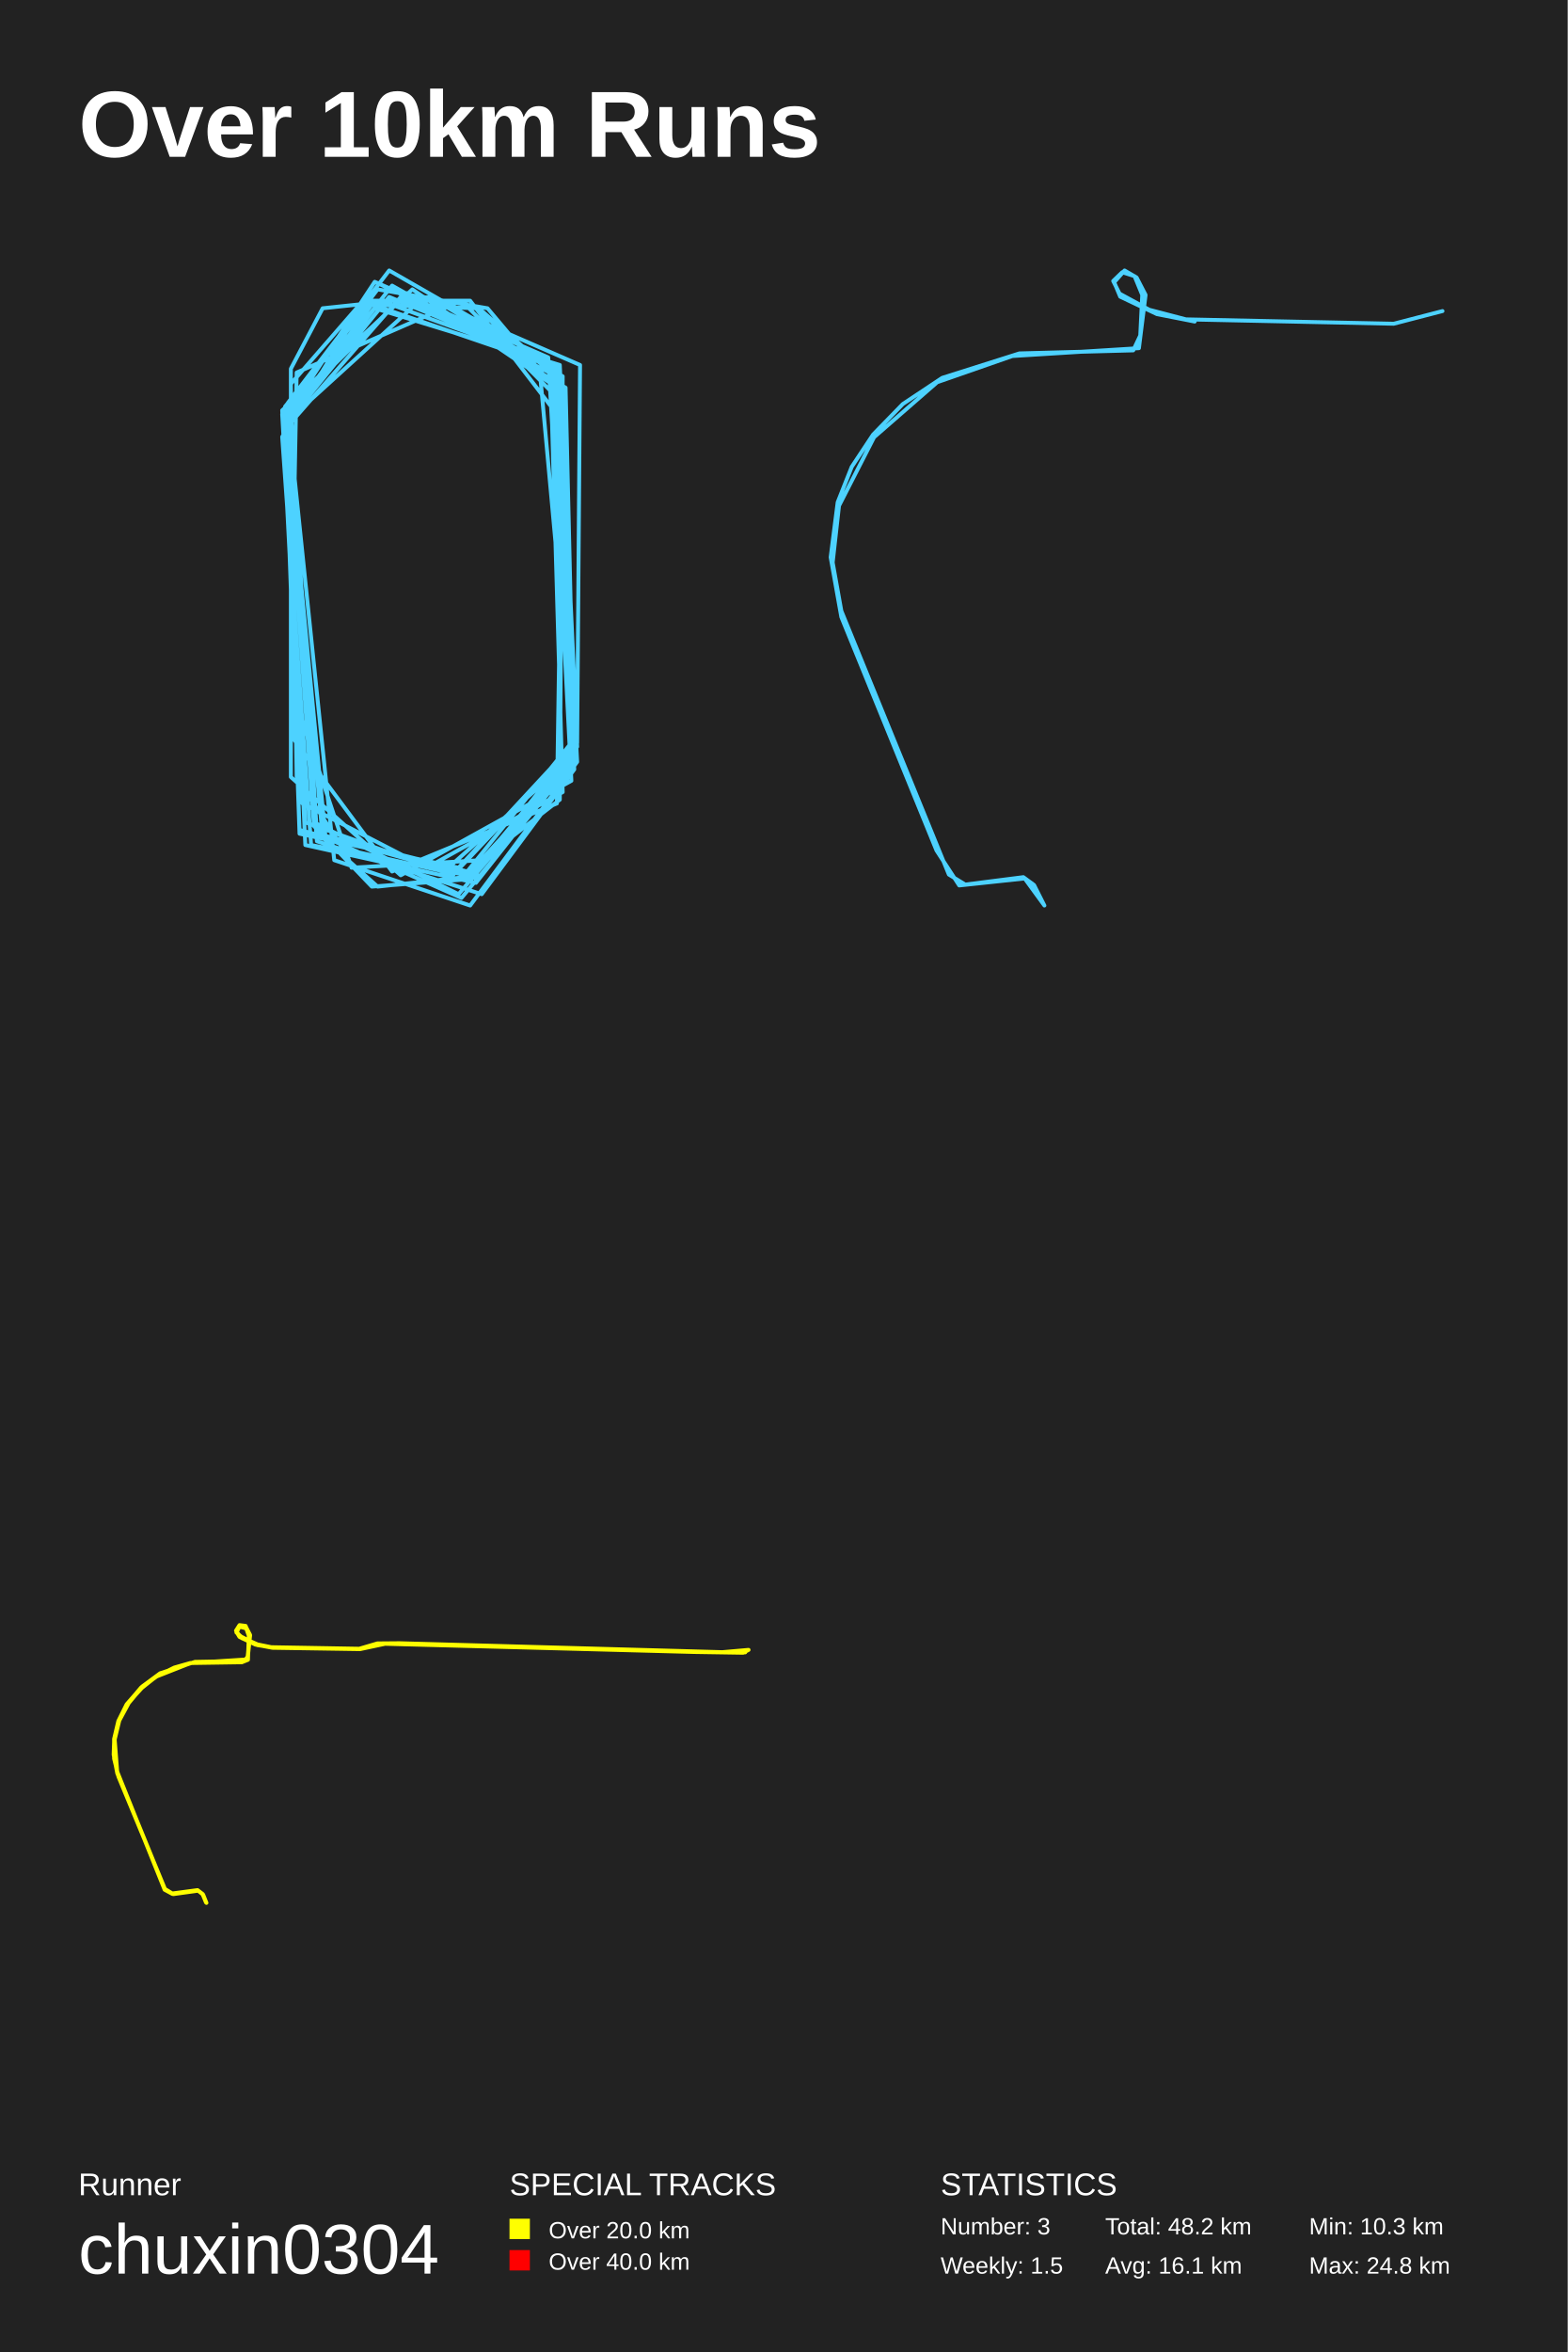
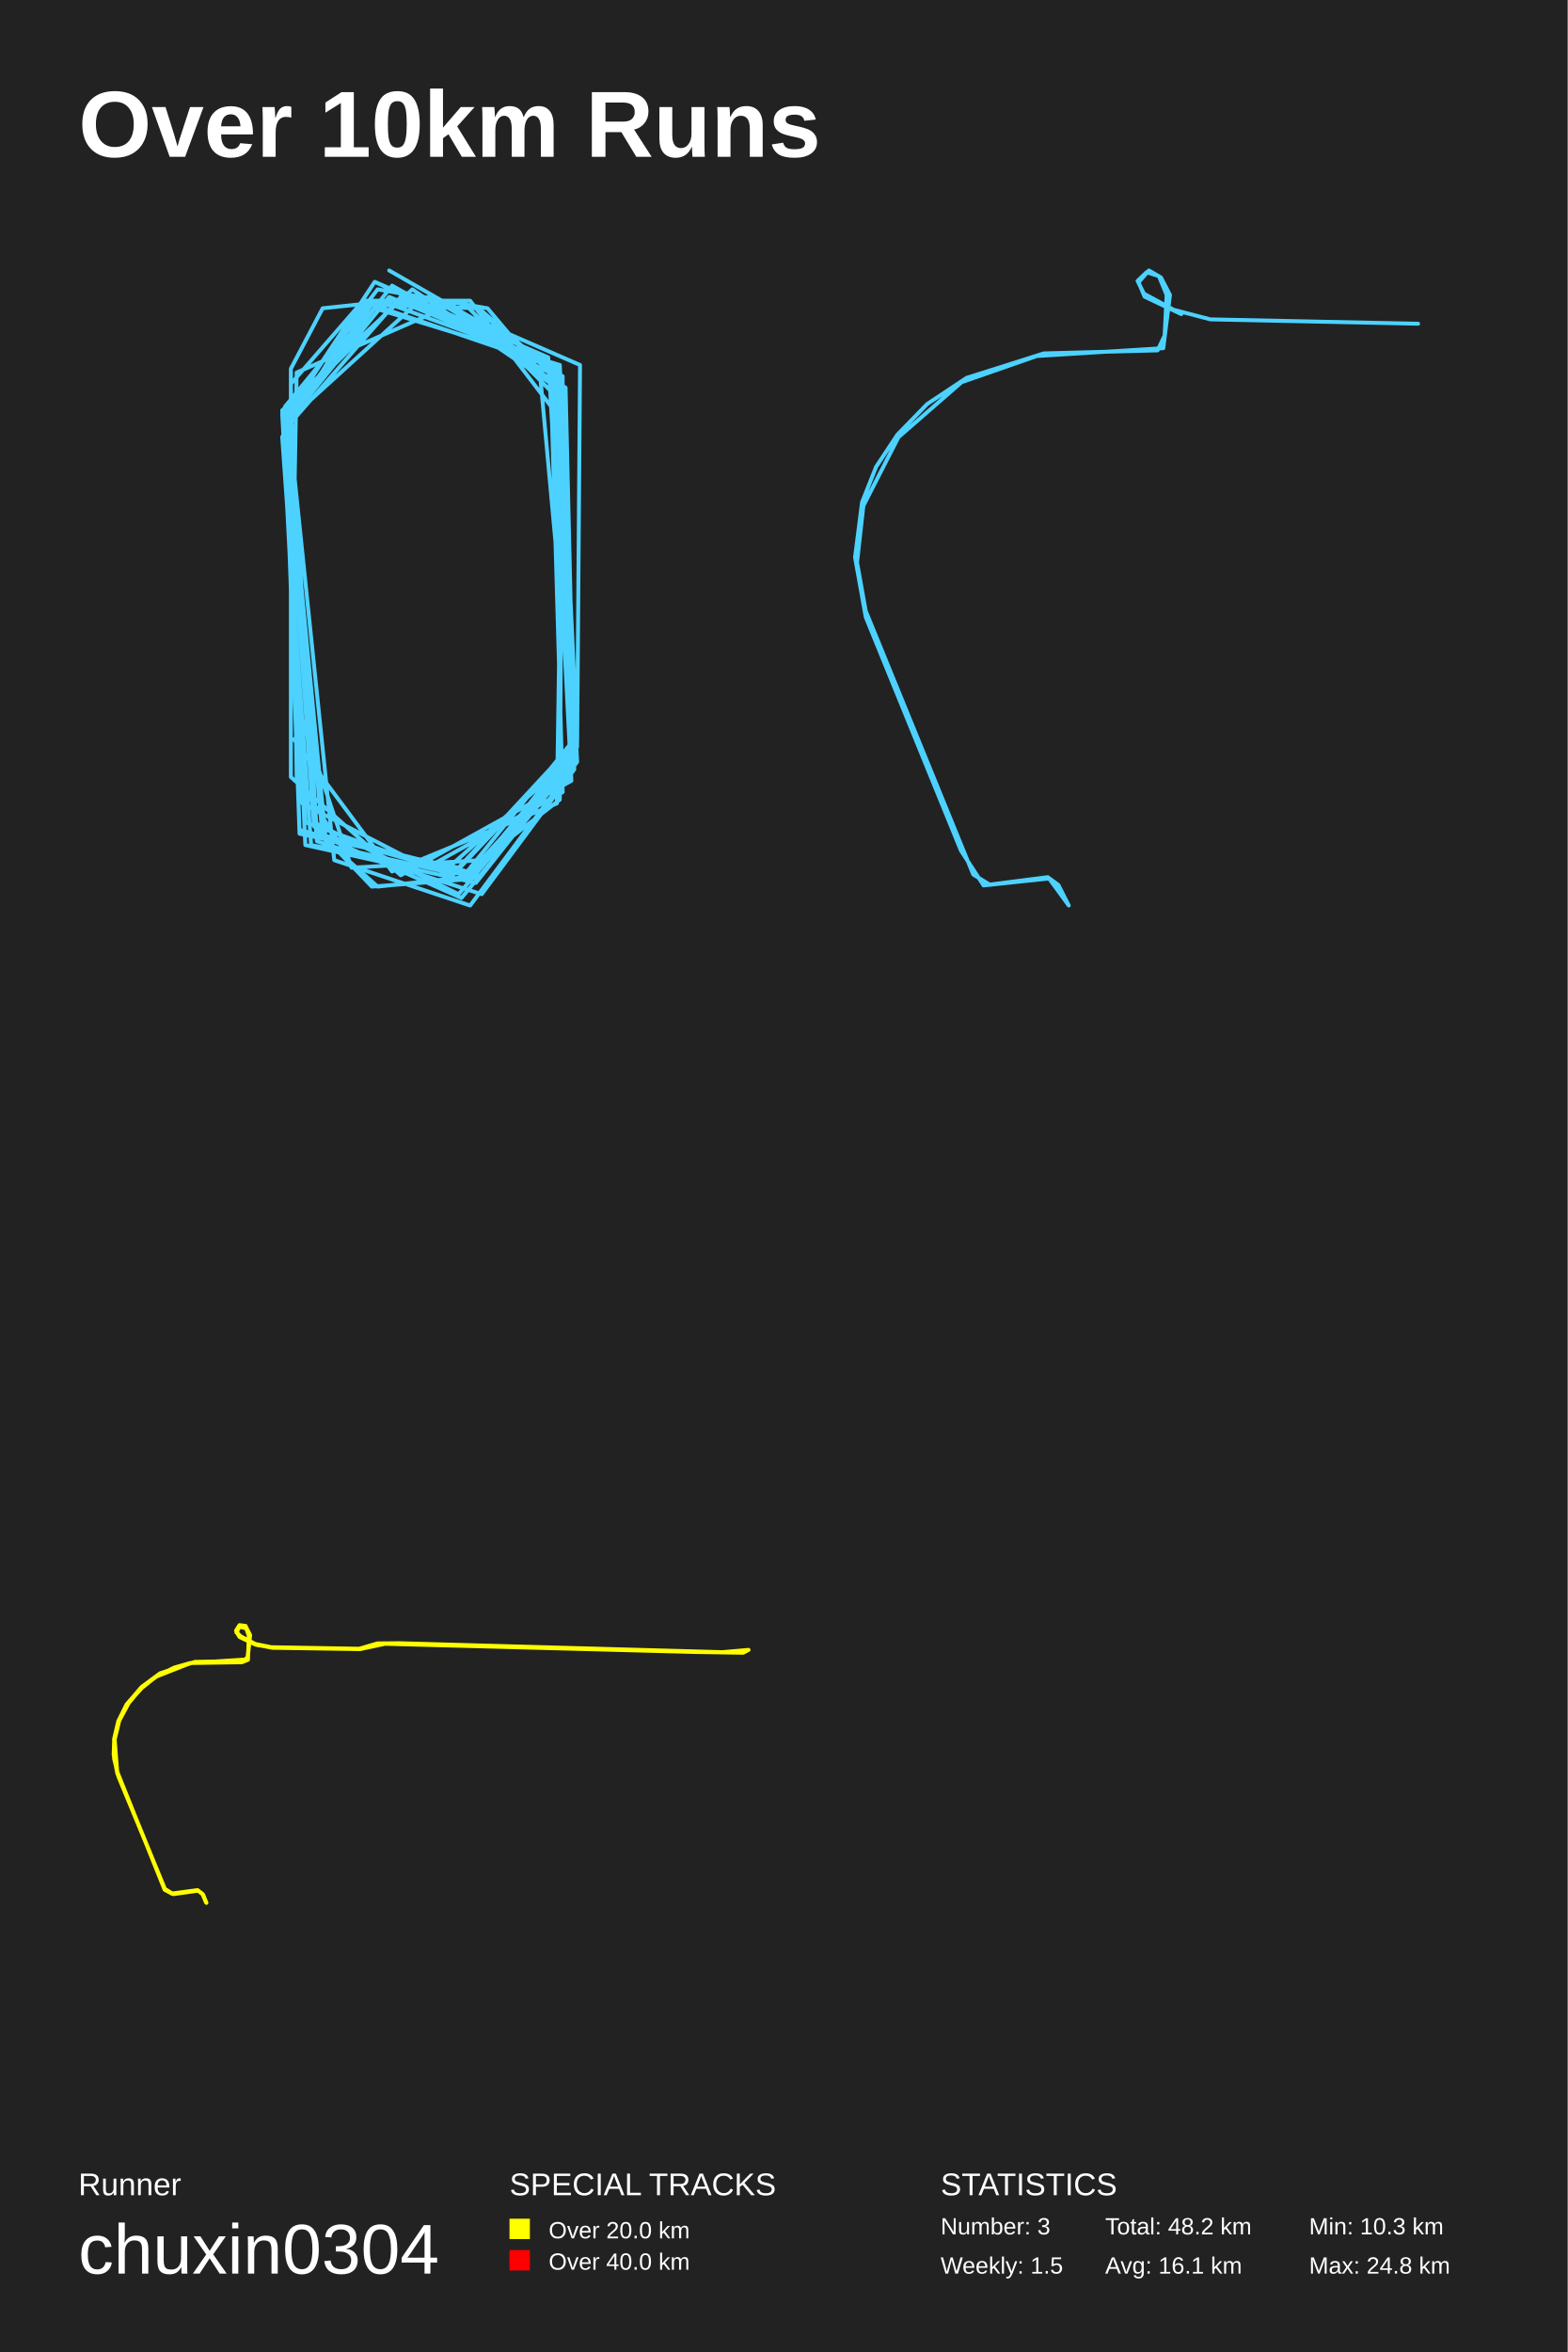
<svg xmlns="http://www.w3.org/2000/svg" baseProfile="full" height="300mm" version="1.1" viewBox="0,0,200,300" width="200mm">
  <defs />
  <rect fill="#222222" height="300" width="200" x="0" y="0" />
  <text fill="#FFFFFF" style="font-size:12px; font-family:Arial; font-weight:bold;" x="10" y="20">Over 10km Runs</text>
  <text fill="#FFFFFF" style="font-size:4px; font-family:Arial" x="10" y="280">Runner</text>
  <text fill="#FFFFFF" style="font-size:9px; font-family:Arial" x="10" y="290">chuxin0304</text>
  <text fill="#FFFFFF" style="font-size:4px; font-family:Arial" x="65" y="280">SPECIAL TRACKS</text>
  <rect fill="yellow" height="2.6" width="2.6" x="65" y="283" />
  <text fill="#FFFFFF" style="font-size:3px; font-family:Arial" x="70" y="285.5">Over 20.0 km</text>
  <rect fill="red" height="2.6" width="2.6" x="65" y="287" />
  <text fill="#FFFFFF" style="font-size:3px; font-family:Arial" x="70" y="289.5">Over 40.0 km</text>
  <text fill="#FFFFFF" style="font-size:4px; font-family:Arial" x="120" y="280">STATISTICS</text>
  <text fill="#FFFFFF" style="font-size:3px; font-family:Arial" x="120" y="285">Number: 3</text>
  <text fill="#FFFFFF" style="font-size:3px; font-family:Arial" x="120" y="290">Weekly: 1.5</text>
  <text fill="#FFFFFF" style="font-size:3px; font-family:Arial" x="141" y="285">Total: 48.2 km</text>
  <text fill="#FFFFFF" style="font-size:3px; font-family:Arial" x="141" y="290">Avg: 16.1 km</text>
  <text fill="#FFFFFF" style="font-size:3px; font-family:Arial" x="167" y="285">Min: 10.3 km</text>
  <text fill="#FFFFFF" style="font-size:3px; font-family:Arial" x="167" y="290">Max: 24.8 km</text>
-   <polyline fill="none" opacity="1" points="37.107,55.232 37.476,94.286 50.019,111.161 71.048,102.482 71.786,53.786 59.981,38.357 46.33,38.357 37.107,48.964 37.845,99.107 43.748,108.268 56.66,111.161 72.893,96.697 71.786,49.929 52.602,36.911 36,52.339 38.583,102.482 54.447,110.679 71.786,101.036 70.311,49.929 58.874,38.357 37.845,47.518 37.107,87.536 44.854,110.679 61.456,109.714 71.417,102 71.786,48 54.816,37.875 41.165,39.321 37.107,47.036 37.107,99.107 51.126,111.643 72.893,99.589 70.311,48.964 62.194,39.321 48.175,36.911 36,52.822 38.952,104.893 57.767,111.643 73.262,95.25 68.835,47.036 50.019,36.429 36.369,53.786 38.214,106.339 58.505,110.679 73.262,94.768 71.048,48 51.126,37.875 36.369,54.75 38.214,105.857 59.981,111.643 73.262,95.732 71.048,48 61.087,39.321 46.33,38.839 36,55.714 39.689,107.786 59.612,111.643 73.262,96.697 72.155,49.447 51.864,37.393 36.738,52.339 40.427,106.339 59.612,111.161 73.262,94.286 70.68,46.554 49.651,37.875 36.369,54.268 40.058,105.375 47.437,113.089 59.981,112.125 73.631,94.768 74,46.554 54.078,37.875 37.107,53.304 40.427,106.339 61.087,112.125 73.631,95.25 71.417,46.554 47.806,39.321 36.369,53.786 41.165,106.822 48.175,113.089 61.456,111.643 73.631,94.768 71.417,47.036 47.806,35.946 36.738,52.822 42.641,109.714 59.981,115.5 73.631,97.179 71.048,46.554 48.544,38.357 37.107,52.339 40.058,104.893 58.505,114.054 73.262,96.697 71.417,47.036 47.437,38.839 36.369,53.786 40.427,107.304 61.456,114.054 73.262,98.143 70.311,47.518 60.718,39.321 47.068,38.839 36.369,51.857 38.952,107.786 60.718,112.607 72.893,97.179 69.942,45.589 47.806,35.946 36.369,53.304 41.534,106.822 58.874,114.536 73.262,97.179 70.68,46.554 49.651,34.5 36.738,51.375" stroke="#4DD2FF" stroke-dasharray="none" stroke-linecap="round" stroke-linejoin="round" stroke-width="0.5" />
-   <polyline fill="none" opacity="1" points="184.027,39.678 177.807,41.292 151.306,40.736 146.619,39.511 142.827,37.451 142.018,35.836 143.168,34.723 144.744,35.224 145.724,37.618 145.469,42.796 144.574,44.689 130.045,45.078 120.203,48.196 115.176,51.536 111.384,55.434 108.657,59.553 106.868,64.063 105.973,71.077 107.336,78.704 119.479,108.486 122.376,112.939 130.727,112.049 133.241,115.5 131.92,112.884 130.557,111.882 123.143,112.828 121.055,111.548 107.336,77.925 106.229,71.745 107.038,64.508 111.512,55.768 119.564,48.753 129.151,45.412 145.298,44.41 146.15,37.618 145.0,35.391 143.466,34.5 142.145,36.003 142.912,37.841 147.599,40.068 152.413,41.014" stroke="#4DD2FF" stroke-dasharray="none" stroke-linecap="round" stroke-linejoin="round" stroke-width="0.5" />
-   <polyline fill="none" opacity="1" points="32.841,209.74 30.927,208.89 30.165,208.235 30.555,207.482 31.41,207.701 31.8,208.793 31.614,211.294 31.187,211.853 24.869,211.974 20.428,213.431 18.124,215.131 16.154,217.389 15.095,219.526 14.574,221.735 14.5,223.799 14.965,226.203 21.041,240.94 22.119,241.596 25.278,241.159 25.854,241.62 26.281,242.664 25.872,241.596 25.203,241.086 21.914,241.523 21.041,240.964 15.02,226.251 14.574,224.018 14.649,221.662 15.169,219.55 16.544,217 18.384,214.985 20.242,213.65 24.367,212.12 31.558,211.659 31.893,208.526 31.298,207.531 30.592,207.458 30.165,208.138 30.555,208.793 32.581,209.765 34.755,210.177 45.941,210.347 49.119,209.667 88.606,210.712 94.812,210.809 95.5,210.444 92.155,210.736 50.958,209.595 48.152,209.619 45.83,210.299 34.606,210.104 32.581,209.692 30.518,208.623 30.109,207.992 30.555,207.288 31.336,207.385 31.744,208.478 31.633,211.707 30.852,212.023 24.33,212.12 19.889,213.868 17.993,215.252 16.154,217.438 15.15,219.429 14.556,221.808 14.556,224.309 15.113,226.616 21.06,240.989 22.1,241.596 25.241,241.134 25.909,241.644 26.337,242.712 25.835,241.596 25.203,241.11 21.989,241.571 21.004,241.037 14.946,225.96 14.63,221.881 15.225,219.429 16.228,217.462 17.882,215.471 19.889,213.868 22.23,212.703 24.274,212.12 31.577,211.683 31.912,208.55 31.373,207.506 30.611,207.409 30.183,208.138 30.834,208.939 32.841,209.837 35.052,210.177 46.015,210.323 48.673,209.619 92.527,210.76 95.073,210.76" stroke="yellow" stroke-dasharray="none" stroke-linecap="round" stroke-linejoin="round" stroke-width="0.5" />
+   <polyline fill="none" opacity="1" points="37.476,94.286 50.019,111.161 71.048,102.482 71.786,53.786 59.981,38.357 46.33,38.357 37.107,48.964 37.845,99.107 43.748,108.268 56.66,111.161 72.893,96.697 71.786,49.929 52.602,36.911 36,52.339 38.583,102.482 54.447,110.679 71.786,101.036 70.311,49.929 58.874,38.357 37.845,47.518 37.107,87.536 44.854,110.679 61.456,109.714 71.417,102 71.786,48 54.816,37.875 41.165,39.321 37.107,47.036 37.107,99.107 51.126,111.643 72.893,99.589 70.311,48.964 62.194,39.321 48.175,36.911 36,52.822 38.952,104.893 57.767,111.643 73.262,95.25 68.835,47.036 50.019,36.429 36.369,53.786 38.214,106.339 58.505,110.679 73.262,94.768 71.048,48 51.126,37.875 36.369,54.75 38.214,105.857 59.981,111.643 73.262,95.732 71.048,48 61.087,39.321 46.33,38.839 36,55.714 39.689,107.786 59.612,111.643 73.262,96.697 72.155,49.447 51.864,37.393 36.738,52.339 40.427,106.339 59.612,111.161 73.262,94.286 70.68,46.554 49.651,37.875 36.369,54.268 40.058,105.375 47.437,113.089 59.981,112.125 73.631,94.768 74,46.554 54.078,37.875 37.107,53.304 40.427,106.339 61.087,112.125 73.631,95.25 71.417,46.554 47.806,39.321 36.369,53.786 41.165,106.822 48.175,113.089 61.456,111.643 73.631,94.768 71.417,47.036 47.806,35.946 36.738,52.822 42.641,109.714 59.981,115.5 73.631,97.179 71.048,46.554 48.544,38.357 37.107,52.339 40.058,104.893 58.505,114.054 73.262,96.697 71.417,47.036 47.437,38.839 36.369,53.786 40.427,107.304 61.456,114.054 73.262,98.143 70.311,47.518 60.718,39.321 47.068,38.839 36.369,51.857 38.952,107.786 60.718,112.607 72.893,97.179 69.942,45.589 47.806,35.946 36.369,53.304 41.534,106.822 58.874,114.536 73.262,97.179 70.68,46.554 49.651,34.5" stroke="#4DD2FF" stroke-dasharray="none" stroke-linecap="round" stroke-linejoin="round" stroke-width="0.5" />
+   <polyline fill="none" opacity="1" points="180.917,41.292 154.416,40.736 149.729,39.511 145.937,37.451 145.128,35.836 146.278,34.723 147.855,35.224 148.835,37.618 148.579,42.796 147.684,44.689 133.156,45.078 123.314,48.196 118.286,51.536 114.494,55.434 111.767,59.553 109.978,64.063 109.083,71.077 110.447,78.704 122.589,108.486 125.486,112.939 133.837,112.049 136.351,115.5 135.03,112.884 133.667,111.882 126.253,112.828 124.166,111.548 110.447,77.925 109.339,71.745 110.148,64.508 114.622,55.768 122.674,48.753 132.261,45.412 148.408,44.41 149.261,37.618 148.11,35.391 146.576,34.5 145.256,36.003 146.023,37.841 150.709,40.068" stroke="#4DD2FF" stroke-dasharray="none" stroke-linecap="round" stroke-linejoin="round" stroke-width="0.5" />
+   <polyline fill="none" opacity="1" points="30.927,208.89 30.165,208.235 30.555,207.482 31.41,207.701 31.8,208.793 31.614,211.294 31.187,211.853 24.869,211.974 20.428,213.431 18.124,215.131 16.154,217.389 15.095,219.526 14.574,221.735 14.5,223.799 14.965,226.203 21.041,240.94 22.119,241.596 25.278,241.159 25.854,241.62 26.281,242.664 25.872,241.596 25.203,241.086 21.914,241.523 21.041,240.964 15.02,226.251 14.574,224.018 14.649,221.662 15.169,219.55 16.544,217 18.384,214.985 20.242,213.65 24.367,212.12 31.558,211.659 31.893,208.526 31.298,207.531 30.592,207.458 30.165,208.138 30.555,208.793 32.581,209.765 34.755,210.177 45.941,210.347 49.119,209.667 88.606,210.712 94.812,210.809 95.5,210.444 92.155,210.736 50.958,209.595 48.152,209.619 45.83,210.299 34.606,210.104 32.581,209.692 30.518,208.623 30.109,207.992 30.555,207.288 31.336,207.385 31.744,208.478 31.633,211.707 30.852,212.023 24.33,212.12 19.889,213.868 17.993,215.252 16.154,217.438 15.15,219.429 14.556,221.808 14.556,224.309 15.113,226.616 21.06,240.989 22.1,241.596 25.241,241.134 25.909,241.644 26.337,242.712 25.835,241.596 25.203,241.11 21.989,241.571 21.004,241.037 14.946,225.96 14.63,221.881 15.225,219.429 16.228,217.462 17.882,215.471 19.889,213.868 22.23,212.703 24.274,212.12 31.577,211.683 31.912,208.55 31.373,207.506 30.611,207.409 30.183,208.138 30.834,208.939 32.841,209.837 35.052,210.177 46.015,210.323 48.673,209.619 92.527,210.76" stroke="yellow" stroke-dasharray="none" stroke-linecap="round" stroke-linejoin="round" stroke-width="0.5" />
</svg>
